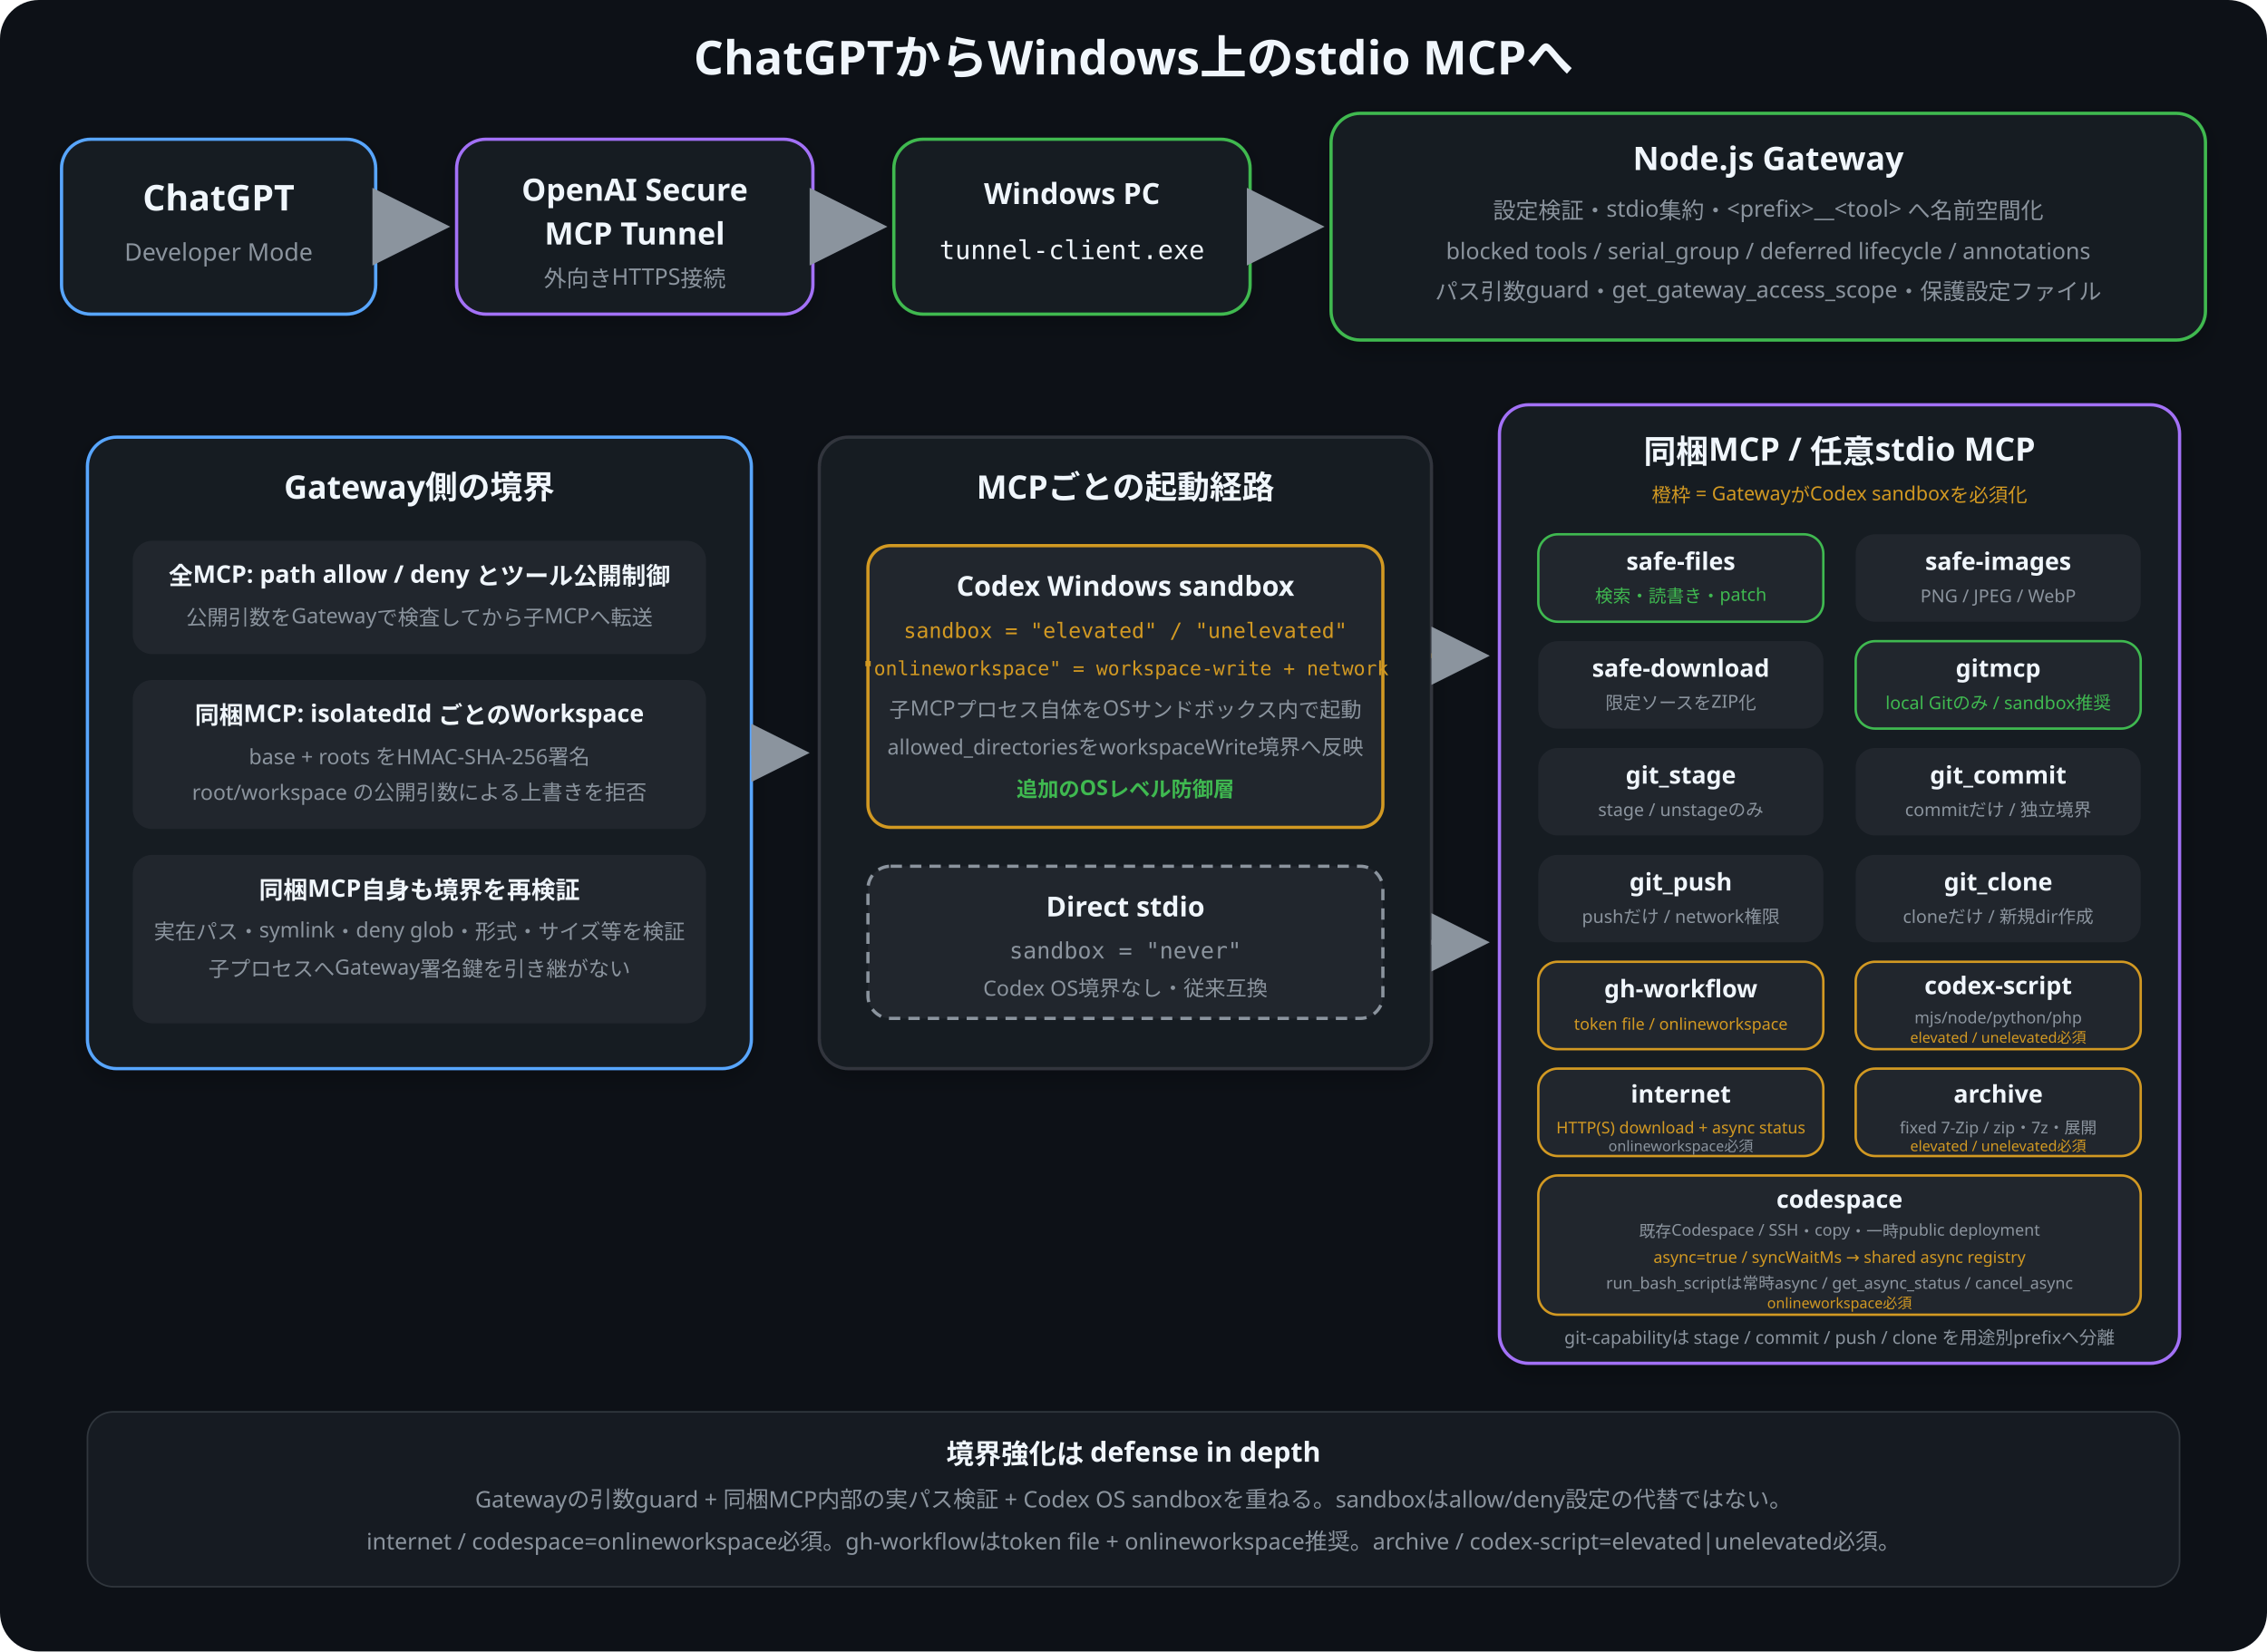
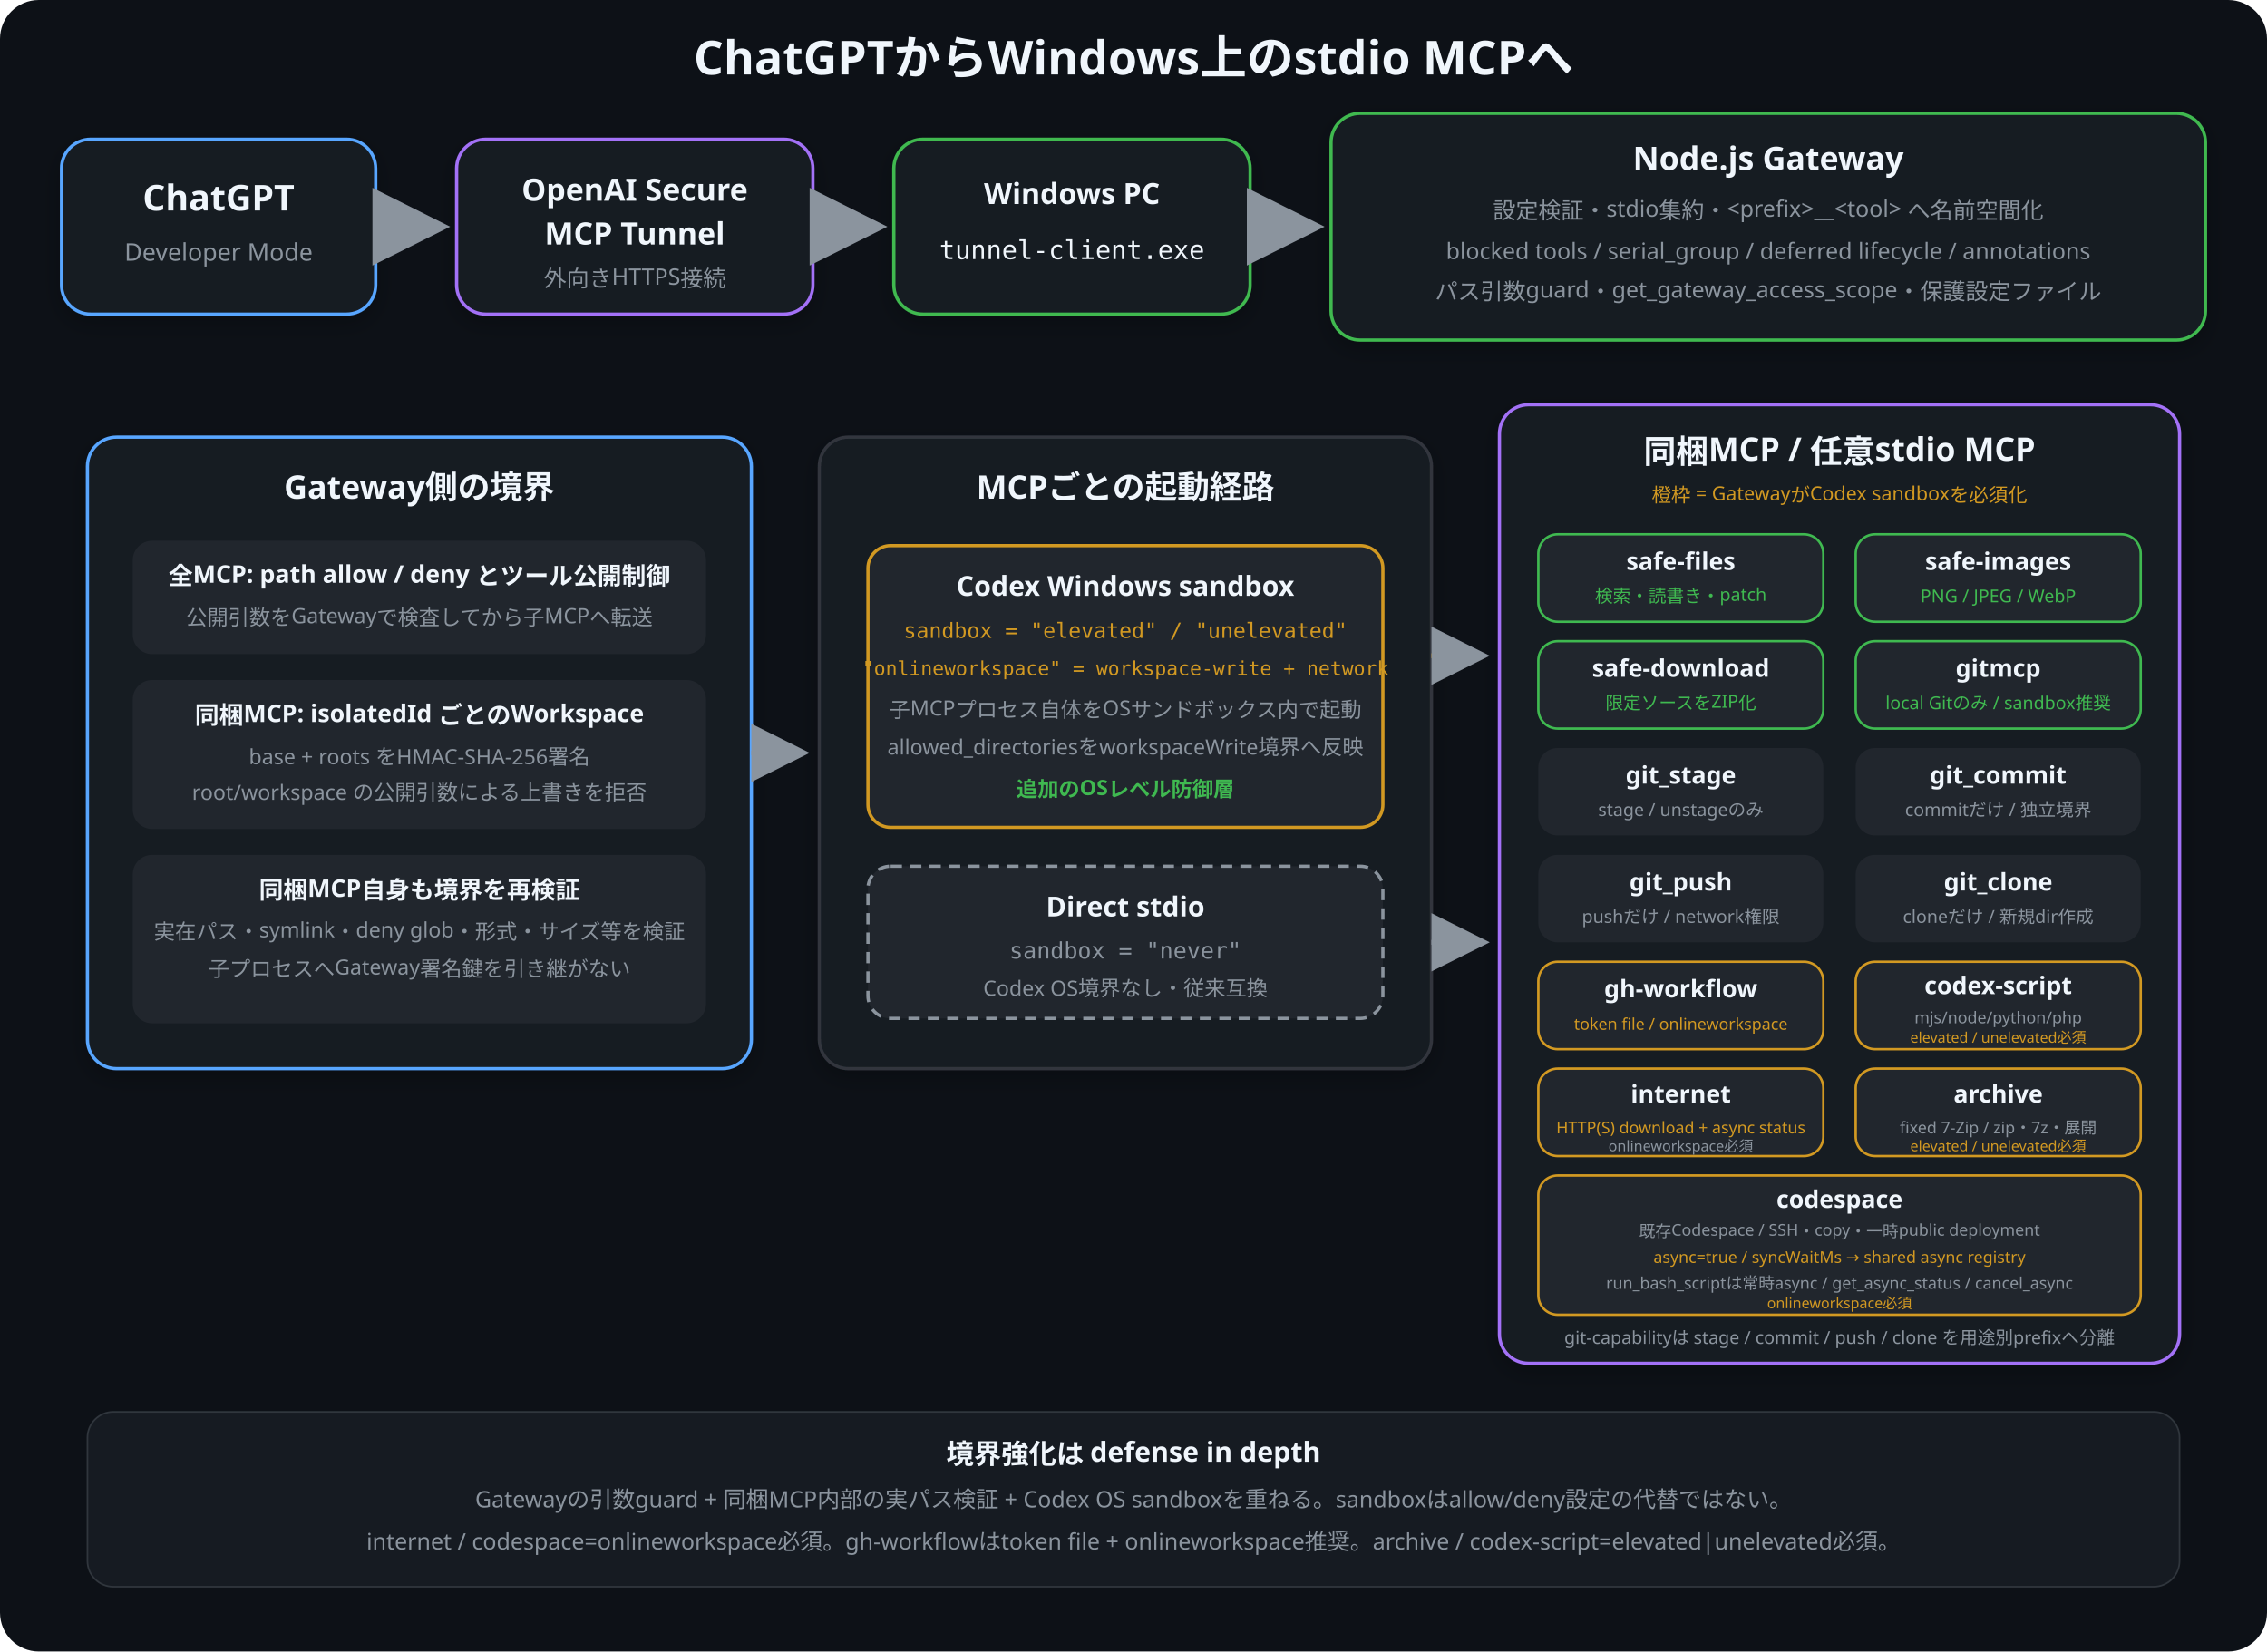
<svg xmlns="http://www.w3.org/2000/svg" width="1400" height="1020" viewBox="0 0 1400 1020" role="img" aria-labelledby="title desc">
  <defs>
    <marker id="arrow" markerWidth="12" markerHeight="12" refX="10" refY="6" orient="auto" markerUnits="strokeWidth">
      <path d="M0,0 L12,6 L0,12 z" fill="#8b949e" />
    </marker>
    <filter id="shadow" x="-20%" y="-20%" width="140%" height="140%">
      <feDropShadow dx="0" dy="5" stdDeviation="7" flood-color="#000000" flood-opacity="0.24" />
    </filter>
  </defs>
  <rect width="1400" height="1020" rx="24" fill="#0d1117" />
  <text x="700" y="46" text-anchor="middle" fill="#f0f6fc" font-family="Segoe UI, sans-serif" font-size="29" font-weight="700">ChatGPTからWindows上のstdio MCPへ</text>
  <rect x="38" y="86" width="194" height="108" rx="18" fill="#161b22" stroke="#58a6ff" stroke-width="2" filter="url(#shadow)" />
  <text x="135" y="130" text-anchor="middle" fill="#f0f6fc" font-family="Segoe UI, sans-serif" font-size="22" font-weight="700">ChatGPT</text>
  <text x="135" y="161" text-anchor="middle" fill="#8b949e" font-family="Segoe UI, sans-serif" font-size="15">Developer Mode</text>
  <rect x="282" y="86" width="220" height="108" rx="18" fill="#161b22" stroke="#a371f7" stroke-width="2" filter="url(#shadow)" />
  <text x="392" y="124" text-anchor="middle" fill="#f0f6fc" font-family="Segoe UI, sans-serif" font-size="19" font-weight="700">OpenAI Secure</text>
  <text x="392" y="151" text-anchor="middle" fill="#f0f6fc" font-family="Segoe UI, sans-serif" font-size="19" font-weight="700">MCP Tunnel</text>
  <text x="392" y="177" text-anchor="middle" fill="#8b949e" font-family="Segoe UI, sans-serif" font-size="14">外向きHTTPS接続</text>
  <rect x="552" y="86" width="220" height="108" rx="18" fill="#161b22" stroke="#3fb950" stroke-width="2" filter="url(#shadow)" />
  <text x="662" y="126" text-anchor="middle" fill="#f0f6fc" font-family="Segoe UI, sans-serif" font-size="18" font-weight="700">Windows PC</text>
  <text x="662" y="160" text-anchor="middle" fill="#f0f6fc" font-family="Consolas, monospace" font-size="16">tunnel-client.exe</text>
  <rect x="822" y="70" width="540" height="140" rx="18" fill="#161b22" stroke="#3fb950" stroke-width="2" filter="url(#shadow)" />
  <text x="1092" y="105" text-anchor="middle" fill="#f0f6fc" font-family="Segoe UI, sans-serif" font-size="20" font-weight="700">Node.js Gateway</text>
  <text x="1092" y="135" text-anchor="middle" fill="#8b949e" font-family="Segoe UI, sans-serif" font-size="14">設定検証・stdio集約・&lt;prefix&gt;__&lt;tool&gt; へ名前空間化</text>
  <text x="1092" y="160" text-anchor="middle" fill="#8b949e" font-family="Segoe UI, sans-serif" font-size="14">blocked tools / serial_group / deferred lifecycle / annotations</text>
  <text x="1092" y="185" text-anchor="middle" fill="#8b949e" font-family="Segoe UI, sans-serif" font-size="14">パス引数guard・get_gateway_access_scope・保護設定ファイル</text>
  <line x1="232" y1="140" x2="270" y2="140" stroke="#8b949e" stroke-width="4" marker-end="url(#arrow)" />
  <line x1="502" y1="140" x2="540" y2="140" stroke="#8b949e" stroke-width="4" marker-end="url(#arrow)" />
  <line x1="772" y1="140" x2="810" y2="140" stroke="#8b949e" stroke-width="4" marker-end="url(#arrow)" />
  <rect x="54" y="270" width="410" height="390" rx="18" fill="#161b22" stroke="#58a6ff" stroke-width="2" filter="url(#shadow)" />
  <text x="259" y="308" text-anchor="middle" fill="#f0f6fc" font-family="Segoe UI, sans-serif" font-size="20" font-weight="700">Gateway側の境界</text>
  <rect x="82" y="334" width="354" height="70" rx="12" fill="#21262d" />
  <text x="259" y="361" text-anchor="middle" fill="#f0f6fc" font-family="Segoe UI, sans-serif" font-size="15" font-weight="700">全MCP: path allow / deny とツール公開制御</text>
  <text x="259" y="386" text-anchor="middle" fill="#8b949e" font-family="Segoe UI, sans-serif" font-size="13">公開引数をGatewayで検査してから子MCPへ転送</text>
  <rect x="82" y="420" width="354" height="92" rx="12" fill="#21262d" />
  <text x="259" y="447" text-anchor="middle" fill="#f0f6fc" font-family="Segoe UI, sans-serif" font-size="15" font-weight="700">同梱MCP: isolatedId ごとのWorkspace</text>
  <text x="259" y="472" text-anchor="middle" fill="#8b949e" font-family="Segoe UI, sans-serif" font-size="13">base + roots をHMAC-SHA-256署名</text>
  <text x="259" y="494" text-anchor="middle" fill="#8b949e" font-family="Segoe UI, sans-serif" font-size="13">root/workspace の公開引数による上書きを拒否</text>
  <rect x="82" y="528" width="354" height="104" rx="12" fill="#21262d" />
  <text x="259" y="555" text-anchor="middle" fill="#f0f6fc" font-family="Segoe UI, sans-serif" font-size="15" font-weight="700">同梱MCP自身も境界を再検証</text>
  <text x="259" y="580" text-anchor="middle" fill="#8b949e" font-family="Segoe UI, sans-serif" font-size="13">実在パス・symlink・deny glob・形式・サイズ等を検証</text>
  <text x="259" y="603" text-anchor="middle" fill="#8b949e" font-family="Segoe UI, sans-serif" font-size="13">子プロセスへGateway署名鍵を引き継がない</text>
  <rect x="506" y="270" width="378" height="390" rx="18" fill="#161b22" stroke="#30363d" stroke-width="2" filter="url(#shadow)" />
  <text x="695" y="308" text-anchor="middle" fill="#f0f6fc" font-family="Segoe UI, sans-serif" font-size="20" font-weight="700">MCPごとの起動経路</text>
  <rect x="536" y="337" width="318" height="174" rx="14" fill="#21262d" stroke="#d29922" stroke-width="2" />
  <text x="695" y="368" text-anchor="middle" fill="#f0f6fc" font-family="Segoe UI, sans-serif" font-size="17" font-weight="700">Codex Windows sandbox</text>
  <text x="695" y="394" text-anchor="middle" fill="#d29922" font-family="Consolas, monospace" font-size="13">sandbox = "elevated" / "unelevated"</text>
  <text x="695" y="417" text-anchor="middle" fill="#d29922" font-family="Consolas, monospace" font-size="12">"onlineworkspace" = workspace-write + network</text>
  <text x="695" y="443" text-anchor="middle" fill="#8b949e" font-family="Segoe UI, sans-serif" font-size="13">子MCPプロセス自体をOSサンドボックス内で起動</text>
  <text x="695" y="466" text-anchor="middle" fill="#8b949e" font-family="Segoe UI, sans-serif" font-size="13">allowed_directoriesをworkspaceWrite境界へ反映</text>
  <text x="695" y="492" text-anchor="middle" fill="#3fb950" font-family="Segoe UI, sans-serif" font-size="13" font-weight="700">追加のOSレベル防御層</text>
  <rect x="536" y="535" width="318" height="94" rx="14" fill="#21262d" stroke="#8b949e" stroke-width="2" stroke-dasharray="7 5" />
  <text x="695" y="566" text-anchor="middle" fill="#f0f6fc" font-family="Segoe UI, sans-serif" font-size="17" font-weight="700">Direct stdio</text>
  <text x="695" y="592" text-anchor="middle" fill="#8b949e" font-family="Consolas, monospace" font-size="14">sandbox = "never"</text>
  <text x="695" y="615" text-anchor="middle" fill="#8b949e" font-family="Segoe UI, sans-serif" font-size="13">Codex OS境界なし・従来互換</text>
  <line x1="464" y1="465" x2="494" y2="465" stroke="#8b949e" stroke-width="3" marker-end="url(#arrow)" />
  <rect x="926" y="250" width="420" height="592" rx="18" fill="#161b22" stroke="#a371f7" stroke-width="2" filter="url(#shadow)" />
  <text x="1136" y="286" text-anchor="middle" fill="#f0f6fc" font-family="Segoe UI, sans-serif" font-size="20" font-weight="700">同梱MCP / 任意stdio MCP</text>
  <text x="1136" y="310" text-anchor="middle" fill="#d29922" font-family="Segoe UI, sans-serif" font-size="12">橙枠 = GatewayがCodex sandboxを必須化</text>
  <rect x="950" y="330" width="176" height="54" rx="12" fill="#21262d" stroke="#3fb950" stroke-width="1.5" />
  <text x="1038" y="352" text-anchor="middle" fill="#f0f6fc" font-family="Segoe UI, sans-serif" font-size="15" font-weight="700">safe-files</text>
  <text x="1038" y="372" text-anchor="middle" fill="#3fb950" font-family="Segoe UI, sans-serif" font-size="11">検索・読書き・patch</text>
-   <rect x="1146" y="330" width="176" height="54" rx="12" fill="#21262d" />
+   <rect x="1146" y="330" width="176" height="54" rx="12" fill="#21262d" stroke="#3fb950" stroke-width="1.5" />
  <text x="1234" y="352" text-anchor="middle" fill="#f0f6fc" font-family="Segoe UI, sans-serif" font-size="15" font-weight="700">safe-images</text>
-   <text x="1234" y="372" text-anchor="middle" fill="#8b949e" font-family="Segoe UI, sans-serif" font-size="11">PNG / JPEG / WebP</text>
-   <rect x="950" y="396" width="176" height="54" rx="12" fill="#21262d" />
+   <text x="1234" y="372" text-anchor="middle" fill="#3fb950" font-family="Segoe UI, sans-serif" font-size="11">PNG / JPEG / WebP</text>
+   <rect x="950" y="396" width="176" height="54" rx="12" fill="#21262d" stroke="#3fb950" stroke-width="1.5" />
  <text x="1038" y="418" text-anchor="middle" fill="#f0f6fc" font-family="Segoe UI, sans-serif" font-size="15" font-weight="700">safe-download</text>
-   <text x="1038" y="438" text-anchor="middle" fill="#8b949e" font-family="Segoe UI, sans-serif" font-size="11">限定ソースをZIP化</text>
+   <text x="1038" y="438" text-anchor="middle" fill="#3fb950" font-family="Segoe UI, sans-serif" font-size="11">限定ソースをZIP化</text>
  <rect x="1146" y="396" width="176" height="54" rx="12" fill="#21262d" stroke="#3fb950" stroke-width="1.5" />
  <text x="1234" y="418" text-anchor="middle" fill="#f0f6fc" font-family="Segoe UI, sans-serif" font-size="15" font-weight="700">gitmcp</text>
  <text x="1234" y="438" text-anchor="middle" fill="#3fb950" font-family="Segoe UI, sans-serif" font-size="11">local Gitのみ / sandbox推奨</text>
  <rect x="950" y="462" width="176" height="54" rx="12" fill="#21262d" />
  <text x="1038" y="484" text-anchor="middle" fill="#f0f6fc" font-family="Segoe UI, sans-serif" font-size="15" font-weight="700">git_stage</text>
  <text x="1038" y="504" text-anchor="middle" fill="#8b949e" font-family="Segoe UI, sans-serif" font-size="11">stage / unstageのみ</text>
  <rect x="1146" y="462" width="176" height="54" rx="12" fill="#21262d" />
  <text x="1234" y="484" text-anchor="middle" fill="#f0f6fc" font-family="Segoe UI, sans-serif" font-size="15" font-weight="700">git_commit</text>
  <text x="1234" y="504" text-anchor="middle" fill="#8b949e" font-family="Segoe UI, sans-serif" font-size="11">commitだけ / 独立境界</text>
  <rect x="950" y="528" width="176" height="54" rx="12" fill="#21262d" />
  <text x="1038" y="550" text-anchor="middle" fill="#f0f6fc" font-family="Segoe UI, sans-serif" font-size="15" font-weight="700">git_push</text>
  <text x="1038" y="570" text-anchor="middle" fill="#8b949e" font-family="Segoe UI, sans-serif" font-size="11">pushだけ / network権限</text>
  <rect x="1146" y="528" width="176" height="54" rx="12" fill="#21262d" />
  <text x="1234" y="550" text-anchor="middle" fill="#f0f6fc" font-family="Segoe UI, sans-serif" font-size="15" font-weight="700">git_clone</text>
  <text x="1234" y="570" text-anchor="middle" fill="#8b949e" font-family="Segoe UI, sans-serif" font-size="11">cloneだけ / 新規dir作成</text>
  <rect x="950" y="594" width="176" height="54" rx="12" fill="#21262d" stroke="#d29922" stroke-width="1.5" />
  <text x="1038" y="616" text-anchor="middle" fill="#f0f6fc" font-family="Segoe UI, sans-serif" font-size="15" font-weight="700">gh-workflow</text>
  <text x="1038" y="636" text-anchor="middle" fill="#d29922" font-family="Segoe UI, sans-serif" font-size="10">token file / onlineworkspace</text>
  <rect x="1146" y="594" width="176" height="54" rx="12" fill="#21262d" stroke="#d29922" stroke-width="1.5" />
  <text x="1234" y="614" text-anchor="middle" fill="#f0f6fc" font-family="Segoe UI, sans-serif" font-size="15" font-weight="700">codex-script</text>
  <text x="1234" y="632" text-anchor="middle" fill="#8b949e" font-family="Segoe UI, sans-serif" font-size="10">mjs/node/python/php</text>
  <text x="1234" y="644" text-anchor="middle" fill="#d29922" font-family="Segoe UI, sans-serif" font-size="9">elevated / unelevated必須</text>
  <rect x="950" y="660" width="176" height="54" rx="12" fill="#21262d" stroke="#d29922" stroke-width="1.5" />
  <text x="1038" y="681" text-anchor="middle" fill="#f0f6fc" font-family="Segoe UI, sans-serif" font-size="15" font-weight="700">internet</text>
  <text x="1038" y="700" text-anchor="middle" fill="#d29922" font-family="Segoe UI, sans-serif" font-size="10">HTTP(S) download + async status</text>
  <text x="1038" y="711" text-anchor="middle" fill="#8b949e" font-family="Segoe UI, sans-serif" font-size="9">onlineworkspace必須</text>
  <rect x="1146" y="660" width="176" height="54" rx="12" fill="#21262d" stroke="#d29922" stroke-width="1.5" />
  <text x="1234" y="681" text-anchor="middle" fill="#f0f6fc" font-family="Segoe UI, sans-serif" font-size="15" font-weight="700">archive</text>
  <text x="1234" y="700" text-anchor="middle" fill="#8b949e" font-family="Segoe UI, sans-serif" font-size="10">fixed 7-Zip / zip・7z・展開</text>
  <text x="1234" y="711" text-anchor="middle" fill="#d29922" font-family="Segoe UI, sans-serif" font-size="9">elevated / unelevated必須</text>
  <rect x="950" y="726" width="372" height="86" rx="12" fill="#21262d" stroke="#d29922" stroke-width="1.5" />
  <text x="1136" y="746" text-anchor="middle" fill="#f0f6fc" font-family="Segoe UI, sans-serif" font-size="15" font-weight="700">codespace</text>
  <text x="1136" y="764" text-anchor="middle" fill="#8b949e" font-family="Segoe UI, sans-serif" font-size="10">既存Codespace / SSH・copy・一時public deployment</text>
  <text x="1136" y="780" text-anchor="middle" fill="#d29922" font-family="Segoe UI, sans-serif" font-size="10">async=true / syncWaitMs → shared async registry</text>
  <text x="1136" y="796" text-anchor="middle" fill="#8b949e" font-family="Segoe UI, sans-serif" font-size="10">run_bash_scriptは常時async / get_async_status / cancel_async</text>
  <text x="1136" y="808" text-anchor="middle" fill="#d29922" font-family="Segoe UI, sans-serif" font-size="9">onlineworkspace必須</text>
  <text x="1136" y="830" text-anchor="middle" fill="#8b949e" font-family="Segoe UI, sans-serif" font-size="11">git-capabilityは stage / commit / push / clone を用途別prefixへ分離</text>
  <line x1="884" y1="405" x2="914" y2="405" stroke="#d29922" stroke-width="3" marker-end="url(#arrow)" />
  <line x1="884" y1="582" x2="914" y2="582" stroke="#8b949e" stroke-width="3" stroke-dasharray="7 5" marker-end="url(#arrow)" />
  <rect x="54" y="872" width="1292" height="108" rx="16" fill="#161b22" stroke="#30363d" />
  <text x="700" y="904" text-anchor="middle" fill="#f0f6fc" font-family="Segoe UI, sans-serif" font-size="17" font-weight="700">境界強化は defense in depth</text>
  <text x="700" y="931" text-anchor="middle" fill="#8b949e" font-family="Segoe UI, sans-serif" font-size="14">Gatewayの引数guard + 同梱MCP内部の実パス検証 + Codex OS sandboxを重ねる。sandboxはallow/deny設定の代替ではない。</text>
  <text x="700" y="957" text-anchor="middle" fill="#8b949e" font-family="Segoe UI, sans-serif" font-size="14">internet / codespace=onlineworkspace必須。gh-workflowはtoken file + onlineworkspace推奨。archive / codex-script=elevated|unelevated必須。</text>
</svg>
